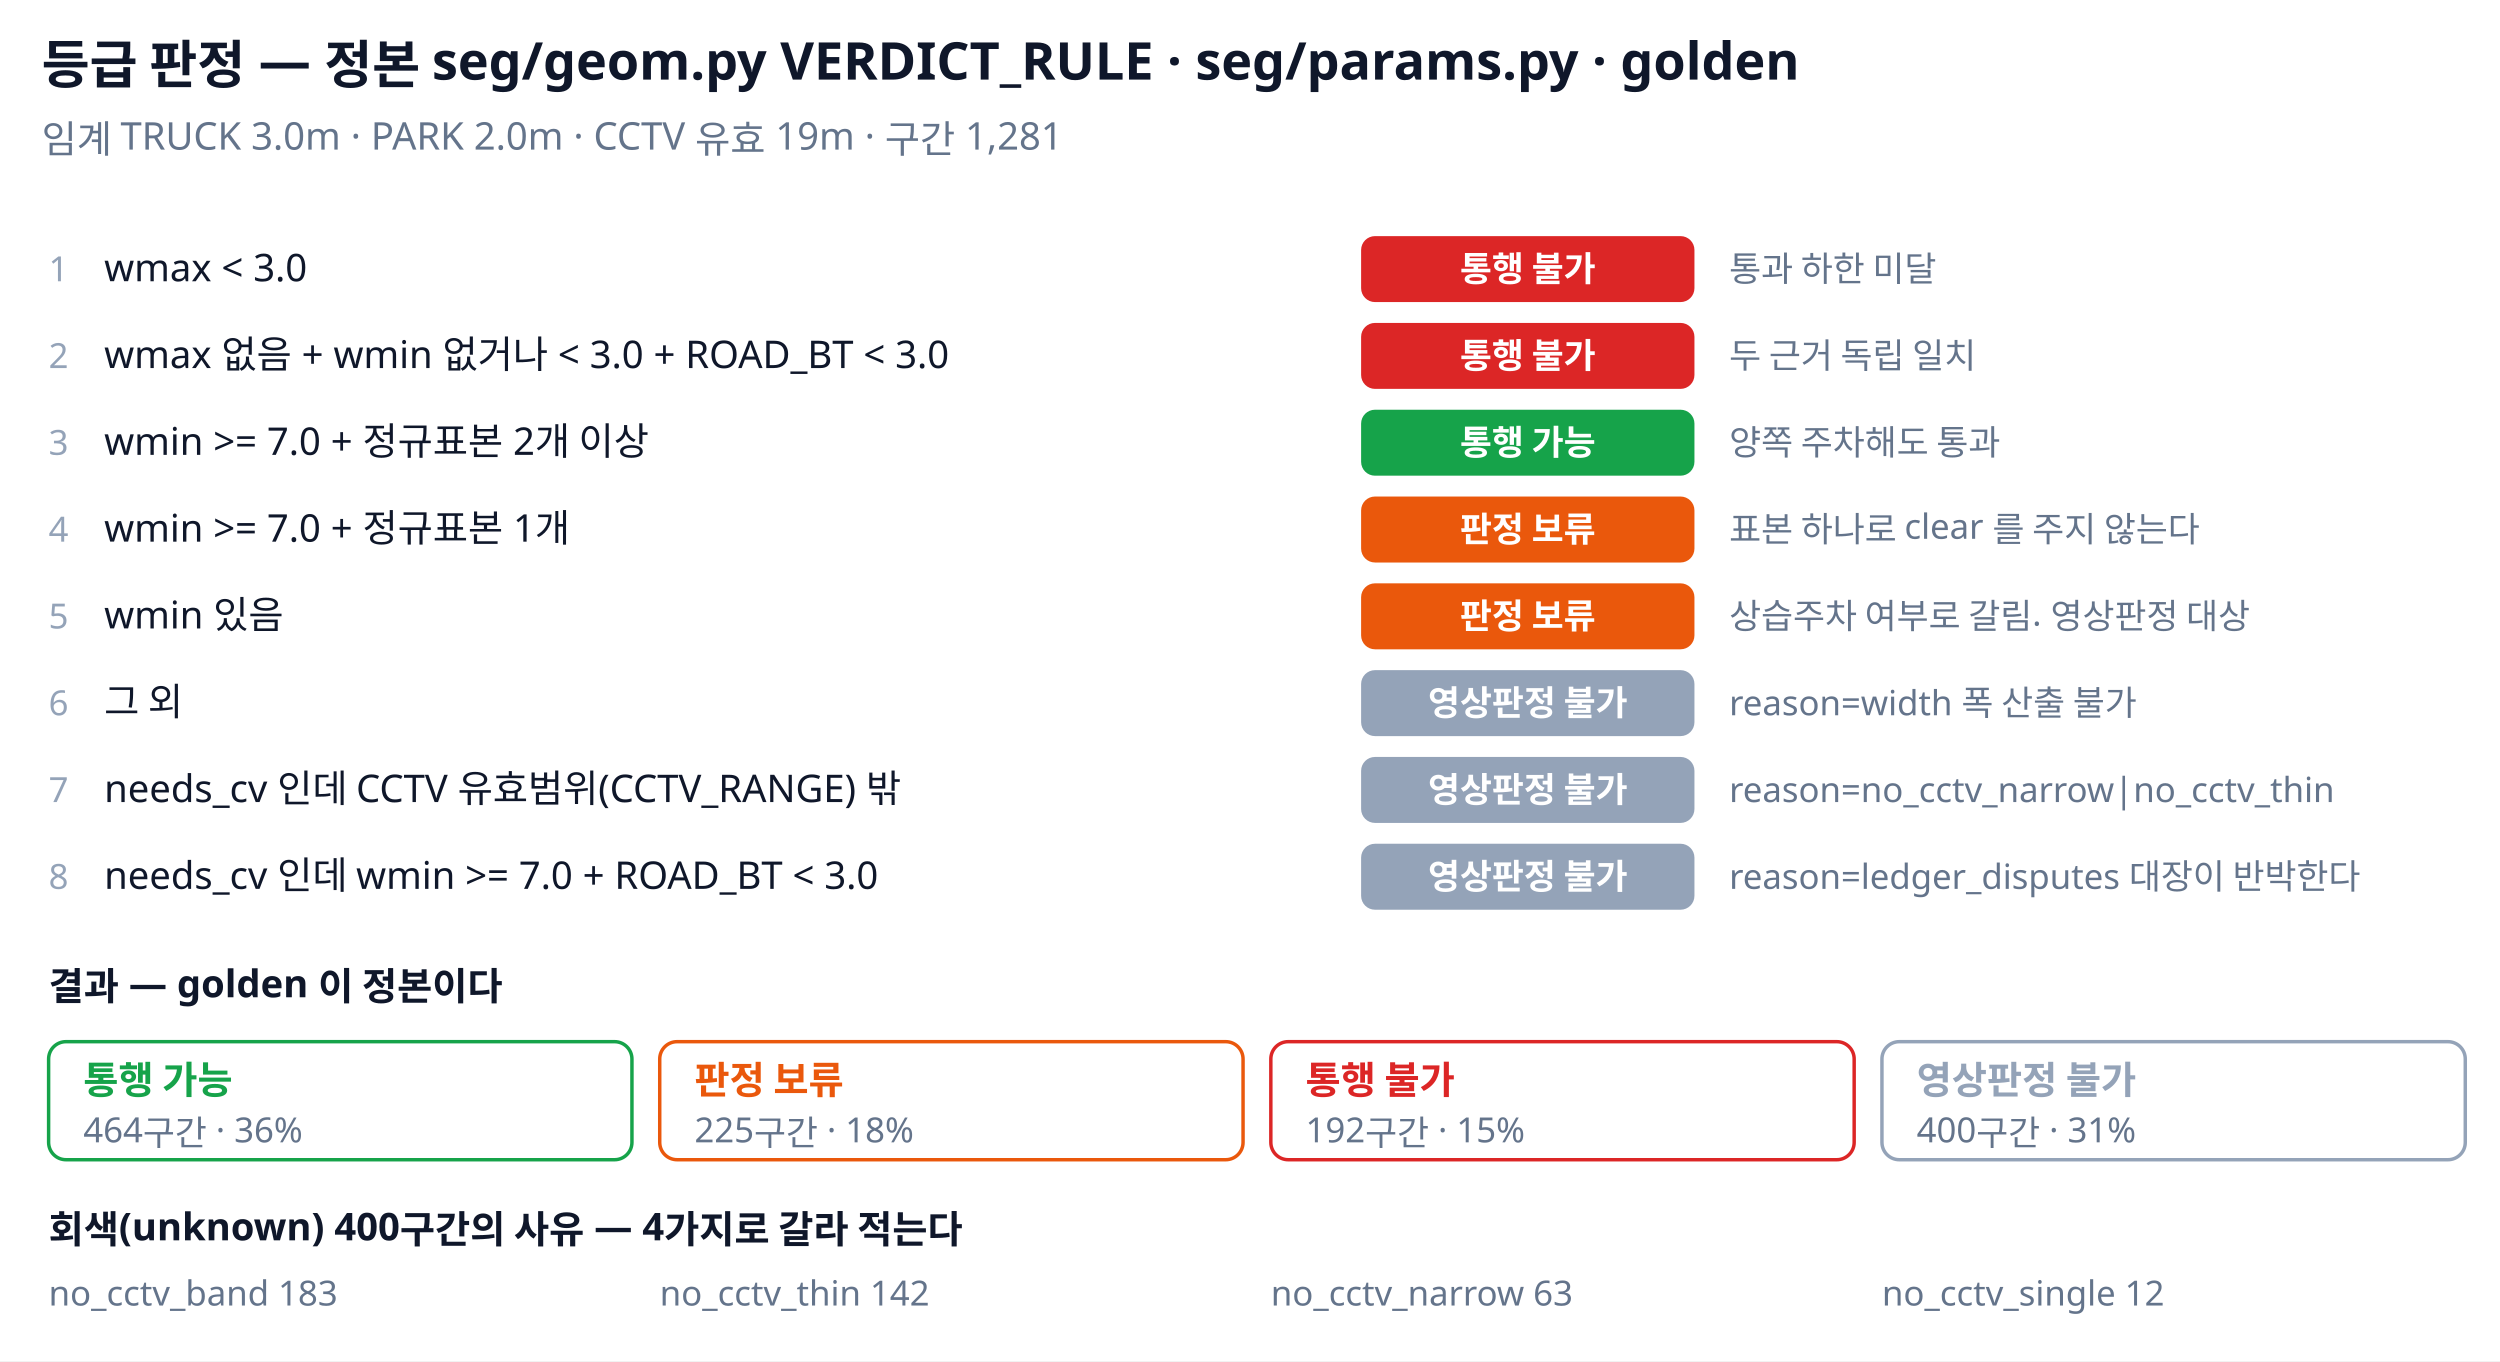
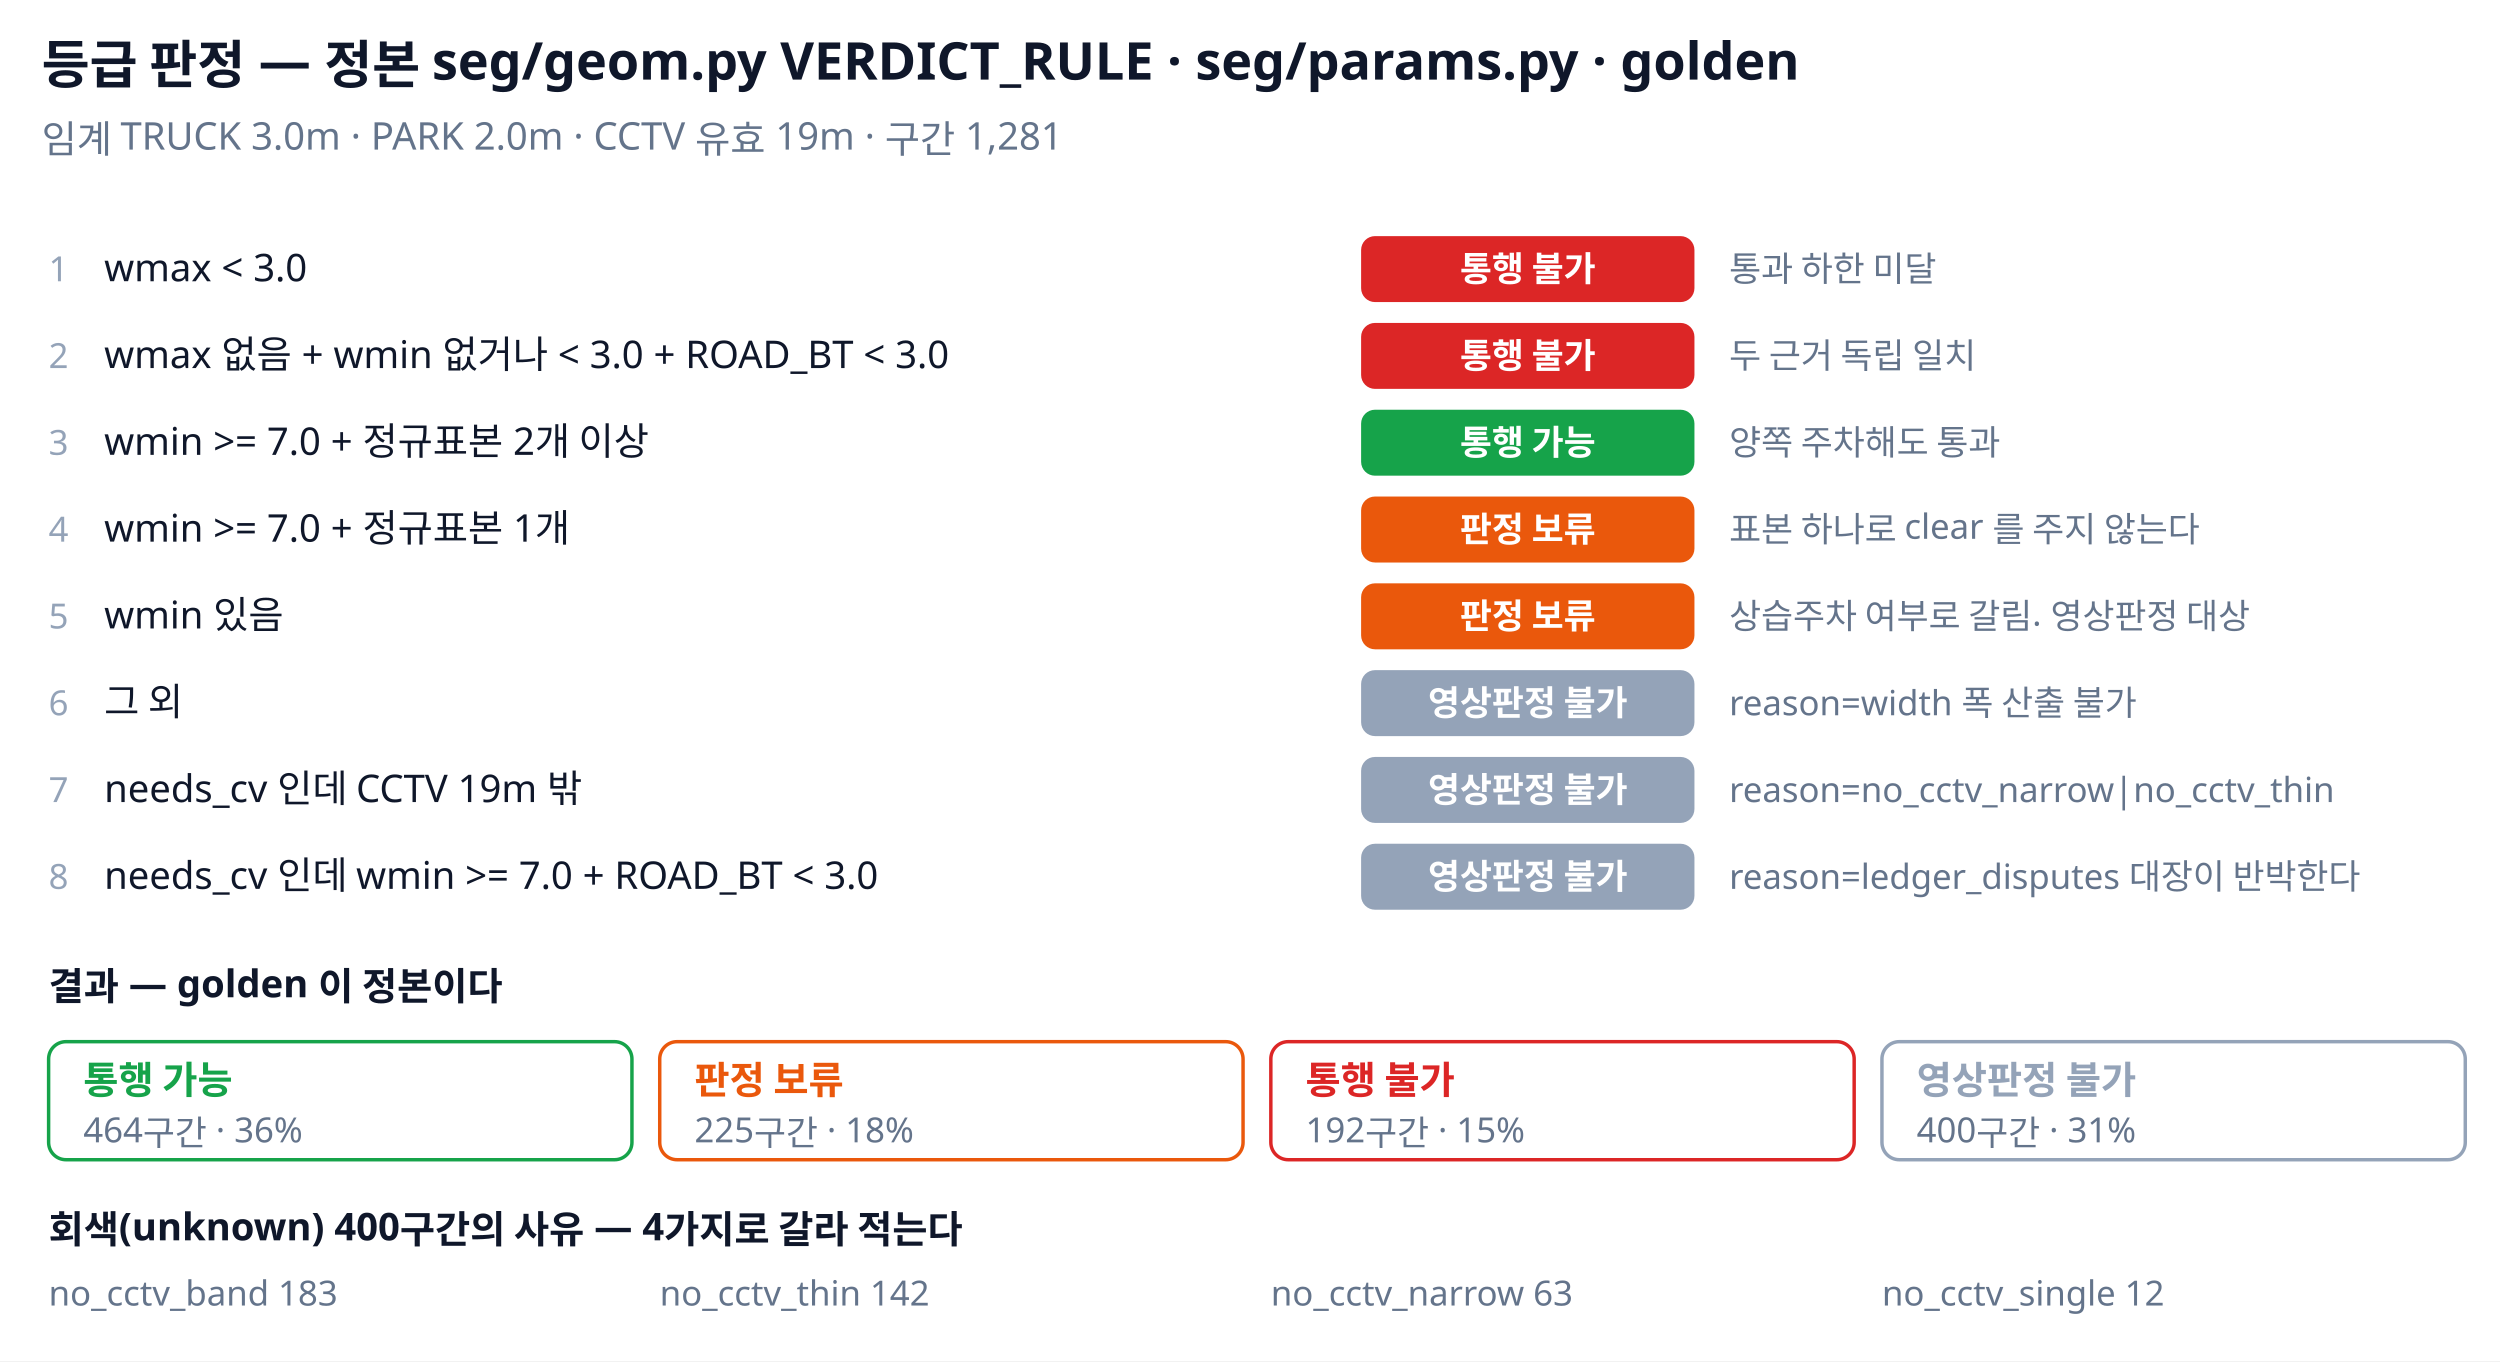
<svg xmlns="http://www.w3.org/2000/svg" viewBox="0 0 720 392" width="720" height="392" font-family="Pretendard, system-ui, sans-serif">
  <rect width="720" height="392" fill="#fff" />
  <text x="12" y="24" font-size="15" font-weight="700" fill="#0f172a">등급 판정 — 정본 seg/geom.py VERDICT_RULE · seg/params.py · golden</text>
  <text x="12" y="44" font-size="11" fill="#64748b">임계 TRUCK 3.0m · PARK 2.0m · CCTV 유효 19m · 구간 1,281</text>
  <text x="14" y="81" font-size="10" fill="#94a3b8">1</text>
  <text x="30" y="81" font-size="11" fill="#0f172a">wmax &lt; 3.0</text>
  <rect x="392" y="68" width="96" height="19" rx="4" fill="#dc2626" />
  <text x="440" y="81" font-size="10" font-weight="700" fill="#fff" text-anchor="middle">통행 불가</text>
  <text x="498" y="81" font-size="10" fill="#64748b">통과 하한 미달</text>
  <text x="14" y="106" font-size="10" fill="#94a3b8">2</text>
  <text x="30" y="106" font-size="11" fill="#0f172a">wmax 없음 + wmin 없거나 &lt; 3.0 + ROAD_BT &lt; 3.0</text>
  <rect x="392" y="93" width="96" height="19" rx="4" fill="#dc2626" />
  <text x="440" y="106" font-size="10" font-weight="700" fill="#fff" text-anchor="middle">통행 불가</text>
  <text x="498" y="106" font-size="10" fill="#64748b">두 근거 독립 일치</text>
  <text x="14" y="131" font-size="10" fill="#94a3b8">3</text>
  <text x="30" y="131" font-size="11" fill="#0f172a">wmin &gt;= 7.0 + 정규표본 2개 이상</text>
  <rect x="392" y="118" width="96" height="19" rx="4" fill="#16a34a" />
  <text x="440" y="131" font-size="10" font-weight="700" fill="#fff" text-anchor="middle">통행 가능</text>
  <text x="498" y="131" font-size="10" fill="#64748b">양쪽 주차해도 통과</text>
  <text x="14" y="156" font-size="10" fill="#94a3b8">4</text>
  <text x="30" y="156" font-size="11" fill="#0f172a">wmin &gt;= 7.0 + 정규표본 1개</text>
  <rect x="392" y="143" width="96" height="19" rx="4" fill="#ea580c" />
  <text x="440" y="156" font-size="10" font-weight="700" fill="#fff" text-anchor="middle">판정 보류</text>
  <text x="498" y="156" font-size="10" fill="#64748b">표본 하나로 clear 를 주지 않는다</text>
  <text x="14" y="181" font-size="10" fill="#94a3b8">5</text>
  <text x="30" y="181" font-size="11" fill="#0f172a">wmin 있음</text>
  <rect x="392" y="168" width="96" height="19" rx="4" fill="#ea580c" />
  <text x="440" y="181" font-size="10" font-weight="700" fill="#fff" text-anchor="middle">판정 보류</text>
  <text x="498" y="181" font-size="10" fill="#64748b">상습주차 여부로 갈림. 영상판정 대상</text>
  <text x="14" y="206" font-size="10" fill="#94a3b8">6</text>
  <text x="30" y="206" font-size="11" fill="#0f172a">그 외</text>
  <rect x="392" y="193" width="96" height="19" rx="4" fill="#94a3b8" />
  <text x="440" y="206" font-size="10" font-weight="700" fill="#fff" text-anchor="middle">영상판정 불가</text>
  <text x="498" y="206" font-size="10" fill="#64748b">reason=width 폭 산출 불가</text>
  <text x="14" y="231" font-size="10" fill="#94a3b8">7</text>
-   <text x="30" y="231" font-size="11" fill="#0f172a">needs_cv 인데 CCTV 유효범위(CCTV_RANGE) 밖</text>
+   <text x="30" y="231" font-size="11" fill="#0f172a">needs_cv 인데 CCTV 19m 밖</text>
  <rect x="392" y="218" width="96" height="19" rx="4" fill="#94a3b8" />
  <text x="440" y="231" font-size="10" font-weight="700" fill="#fff" text-anchor="middle">영상판정 불가</text>
  <text x="498" y="231" font-size="10" fill="#64748b">reason=no_cctv_narrow|no_cctv_thin</text>
  <text x="14" y="256" font-size="10" fill="#94a3b8">8</text>
  <text x="30" y="256" font-size="11" fill="#0f172a">needs_cv 인데 wmin &gt;= 7.0 + ROAD_BT &lt; 3.0</text>
  <rect x="392" y="243" width="96" height="19" rx="4" fill="#94a3b8" />
  <text x="440" y="256" font-size="10" font-weight="700" fill="#fff" text-anchor="middle">영상판정 불가</text>
  <text x="498" y="256" font-size="10" fill="#64748b">reason=ledger_disputes 대장이 반박한다</text>
  <text x="14" y="288" font-size="11" font-weight="700" fill="#0f172a">결과 — golden 이 정본이다</text>
  <rect x="14" y="300" width="168" height="34" rx="5" fill="#fff" stroke="#16a34a" />
  <text x="24" y="315" font-size="11" font-weight="700" fill="#16a34a">통행 가능</text>
  <text x="24" y="329" font-size="10" fill="#64748b">464구간 · 36%</text>
  <rect x="190" y="300" width="168" height="34" rx="5" fill="#fff" stroke="#ea580c" />
  <text x="200" y="315" font-size="11" font-weight="700" fill="#ea580c">판정 보류</text>
  <text x="200" y="329" font-size="10" fill="#64748b">225구간 · 18%</text>
  <rect x="366" y="300" width="168" height="34" rx="5" fill="#fff" stroke="#dc2626" />
  <text x="376" y="315" font-size="11" font-weight="700" fill="#dc2626">통행 불가</text>
  <text x="376" y="329" font-size="10" fill="#64748b">192구간 · 15%</text>
  <rect x="542" y="300" width="168" height="34" rx="5" fill="#fff" stroke="#94a3b8" />
  <text x="552" y="315" font-size="11" font-weight="700" fill="#94a3b8">영상판정 불가</text>
  <text x="552" y="329" font-size="10" fill="#64748b">400구간 · 31%</text>
  <text x="14" y="358" font-size="11" font-weight="700" fill="#0f172a">회색(unknown) 400구간의 사유 — 4가지로 갈라 적는다</text>
  <text x="14" y="376" font-size="10" fill="#64748b">no_cctv_band 183</text>
  <text x="190" y="376" font-size="10" fill="#64748b">no_cctv_thin 142</text>
  <text x="366" y="376" font-size="10" fill="#64748b">no_cctv_narrow 63</text>
  <text x="542" y="376" font-size="10" fill="#64748b">no_cctv_single 12</text>
</svg>
